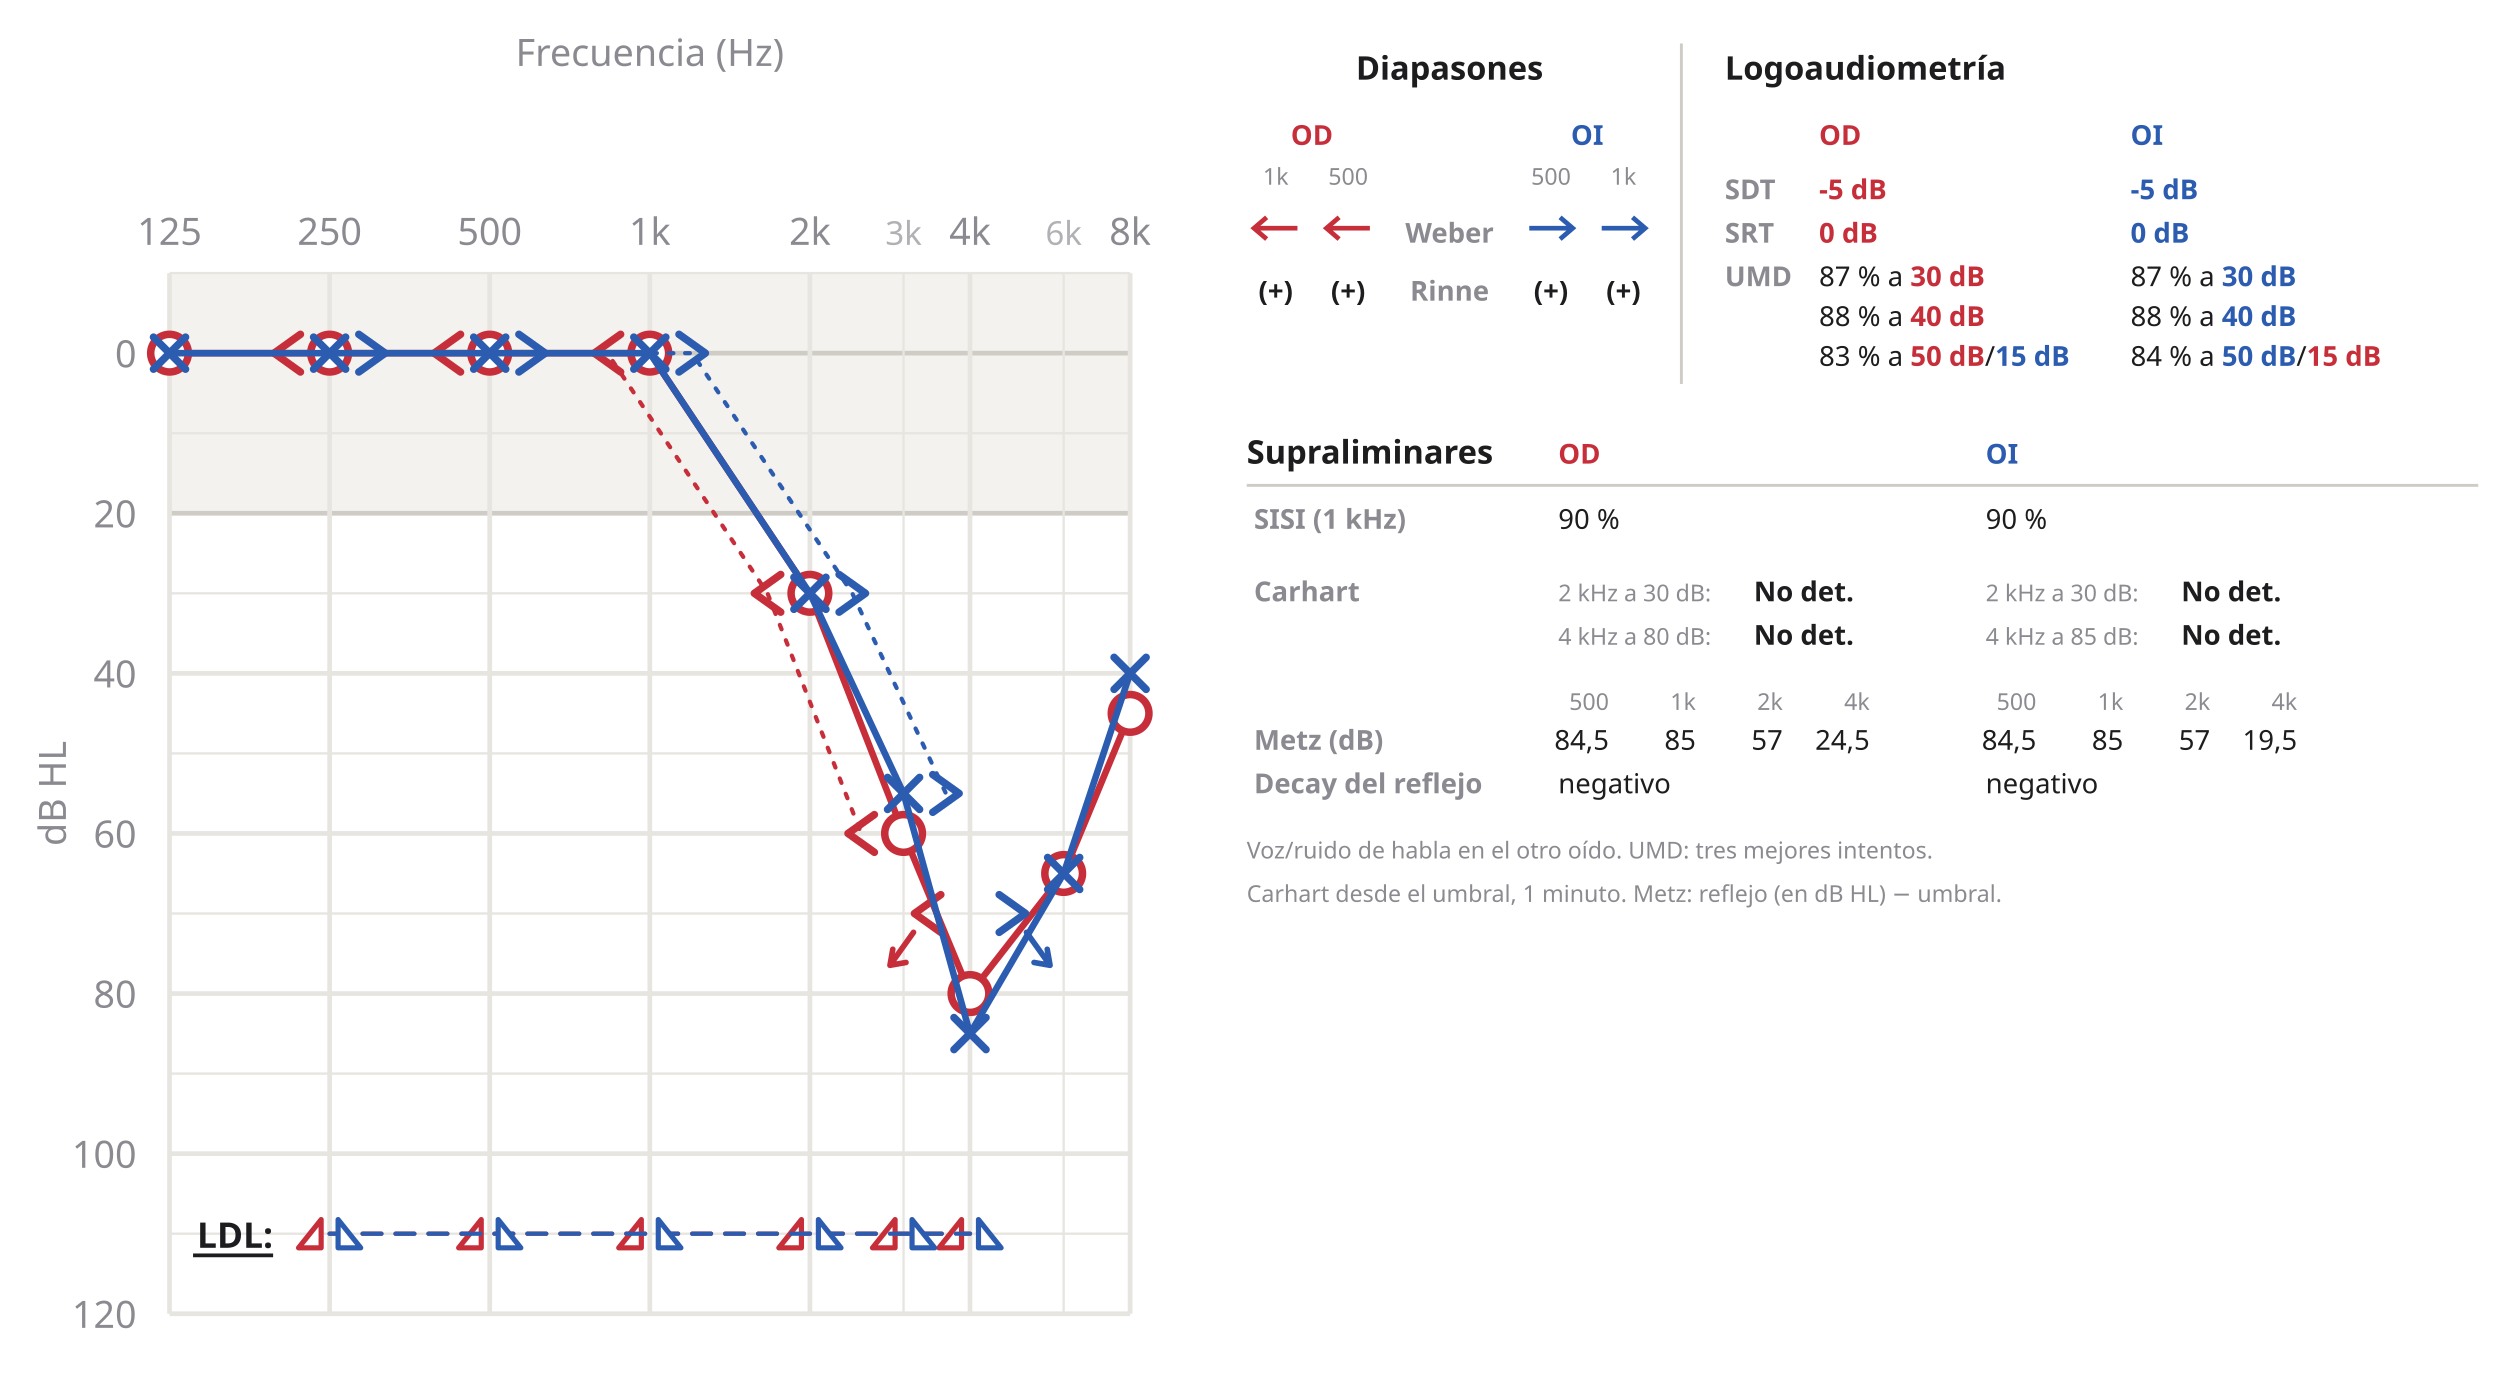
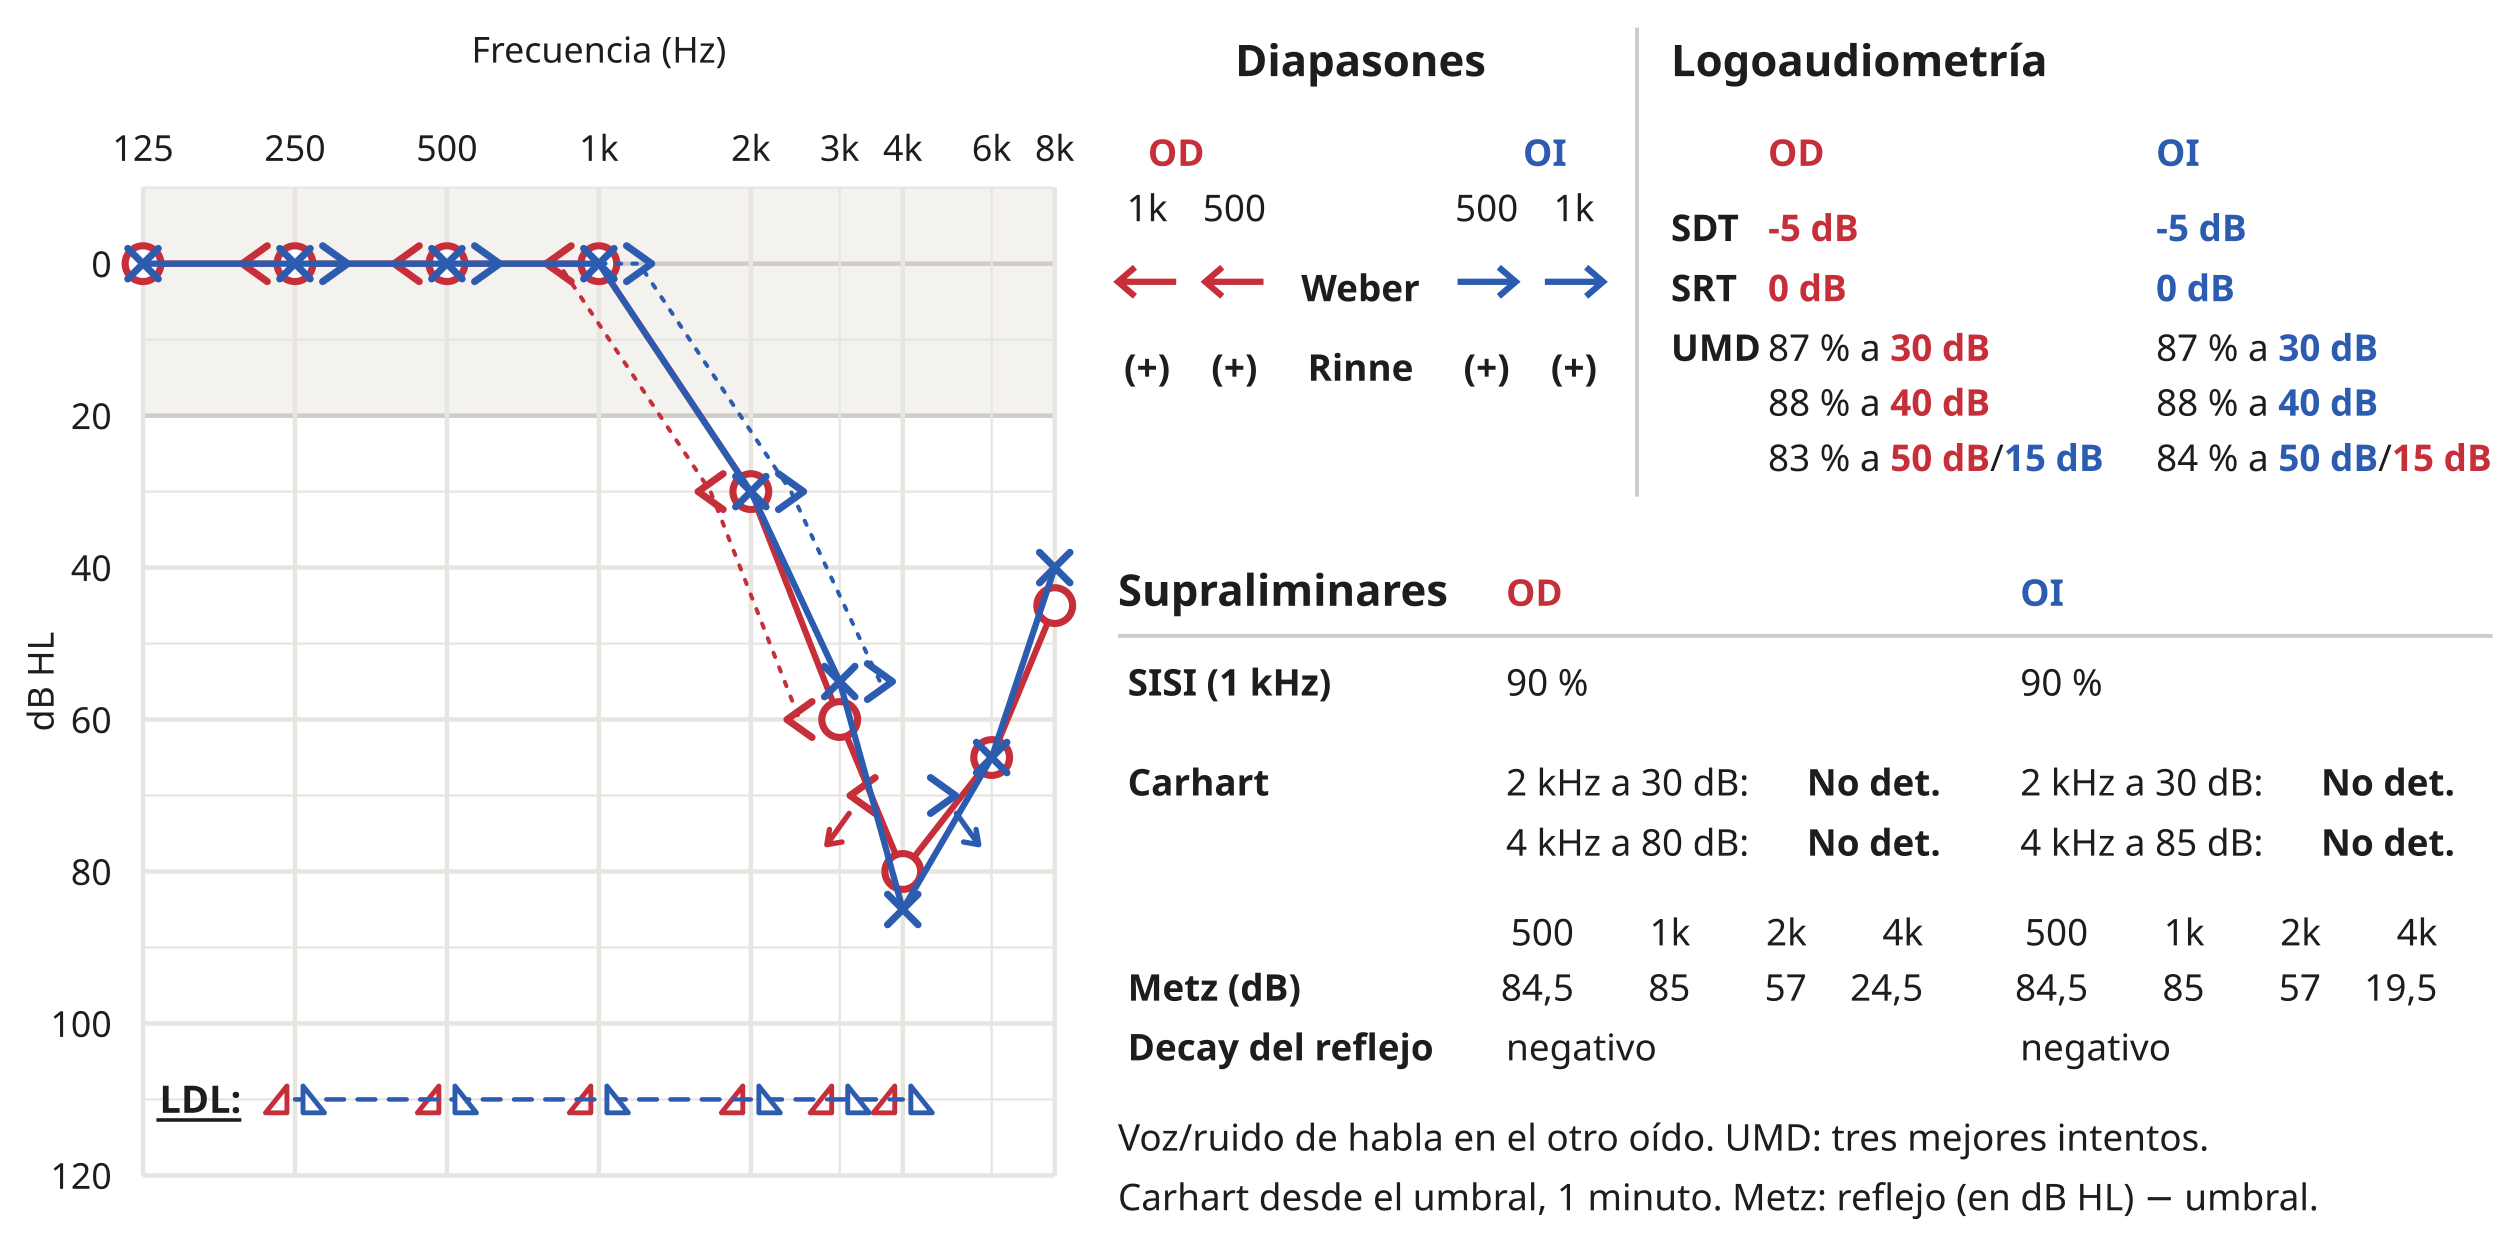
- <svg xmlns="http://www.w3.org/2000/svg" width="690.2" height="380.9" viewBox="0 0 690.2 380.9" font-family="'Plus Jakarta Sans', sans-serif">
+ <svg xmlns="http://www.w3.org/2000/svg" width="727.2" height="360.1" viewBox="0 0 727.2 360.1" font-family="'Plus Jakarta Sans', sans-serif">
  <g transform="scale(1.3)">
    <rect width="100%" height="100%" fill="#ffffff" />
-     <rect x="36" y="58" width="204" height="51" fill="#f4f2ee" stroke="none" stroke-width="0" />
-     <line x1="36" y1="58" x2="240" y2="58" stroke="#e7e5e0" stroke-width="0.5" />
-     <line x1="36" y1="75" x2="240" y2="75" stroke="#cfccc5" stroke-width="1" />
-     <text x="29" y="78" font-size="8" fill="#8a8a90" text-anchor="end" font-weight="400">0</text>
-     <line x1="36" y1="92" x2="240" y2="92" stroke="#e7e5e0" stroke-width="0.5" />
-     <line x1="36" y1="109" x2="240" y2="109" stroke="#cfccc5" stroke-width="1" />
-     <text x="29" y="112" font-size="8" fill="#8a8a90" text-anchor="end" font-weight="400">20</text>
-     <line x1="36" y1="126" x2="240" y2="126" stroke="#e7e5e0" stroke-width="0.5" />
-     <line x1="36" y1="143" x2="240" y2="143" stroke="#e7e5e0" stroke-width="1" />
-     <text x="29" y="146" font-size="8" fill="#8a8a90" text-anchor="end" font-weight="400">40</text>
-     <line x1="36" y1="160" x2="240" y2="160" stroke="#e7e5e0" stroke-width="0.5" />
-     <line x1="36" y1="177" x2="240" y2="177" stroke="#e7e5e0" stroke-width="1" />
-     <text x="29" y="180" font-size="8" fill="#8a8a90" text-anchor="end" font-weight="400">60</text>
-     <line x1="36" y1="194" x2="240" y2="194" stroke="#e7e5e0" stroke-width="0.5" />
-     <line x1="36" y1="211" x2="240" y2="211" stroke="#e7e5e0" stroke-width="1" />
-     <text x="29" y="214" font-size="8" fill="#8a8a90" text-anchor="end" font-weight="400">80</text>
-     <line x1="36" y1="228" x2="240" y2="228" stroke="#e7e5e0" stroke-width="0.5" />
-     <line x1="36" y1="245" x2="240" y2="245" stroke="#e7e5e0" stroke-width="1" />
-     <text x="29" y="248" font-size="8" fill="#8a8a90" text-anchor="end" font-weight="400">100</text>
-     <line x1="36" y1="262" x2="240" y2="262" stroke="#e7e5e0" stroke-width="0.5" />
-     <line x1="36" y1="279" x2="240" y2="279" stroke="#e7e5e0" stroke-width="1" />
-     <text x="29" y="282" font-size="8" fill="#8a8a90" text-anchor="end" font-weight="400">120</text>
-     <line x1="36" y1="58" x2="36" y2="279" stroke="#e7e5e0" stroke-width="1" />
-     <text x="36" y="52" font-size="8" fill="#8a8a90" text-anchor="middle" font-weight="400">125</text>
-     <line x1="70" y1="58" x2="70" y2="279" stroke="#e7e5e0" stroke-width="1" />
-     <text x="70" y="52" font-size="8" fill="#8a8a90" text-anchor="middle" font-weight="400">250</text>
-     <line x1="104" y1="58" x2="104" y2="279" stroke="#e7e5e0" stroke-width="1" />
-     <text x="104" y="52" font-size="8" fill="#8a8a90" text-anchor="middle" font-weight="400">500</text>
-     <line x1="138" y1="58" x2="138" y2="279" stroke="#e7e5e0" stroke-width="1" />
-     <text x="138" y="52" font-size="8" fill="#8a8a90" text-anchor="middle" font-weight="400">1k</text>
-     <line x1="172" y1="58" x2="172" y2="279" stroke="#e7e5e0" stroke-width="1" />
-     <text x="172" y="52" font-size="8" fill="#8a8a90" text-anchor="middle" font-weight="400">2k</text>
-     <line x1="191.89" y1="58" x2="191.89" y2="279" stroke="#e7e5e0" stroke-width="0.5" />
-     <text x="191.89" y="52" font-size="7" fill="#b0b0b5" text-anchor="middle" font-weight="400">3k</text>
-     <line x1="206" y1="58" x2="206" y2="279" stroke="#e7e5e0" stroke-width="1" />
-     <text x="206" y="52" font-size="8" fill="#8a8a90" text-anchor="middle" font-weight="400">4k</text>
-     <line x1="225.89" y1="58" x2="225.89" y2="279" stroke="#e7e5e0" stroke-width="0.5" />
-     <text x="225.89" y="52" font-size="7" fill="#b0b0b5" text-anchor="middle" font-weight="400">6k</text>
-     <line x1="240" y1="58" x2="240" y2="279" stroke="#e7e5e0" stroke-width="1" />
-     <text x="240" y="52" font-size="8" fill="#8a8a90" text-anchor="middle" font-weight="400">8k</text>
-     <path d="M36,75 L70,75 L104,75 L138,75 L172,126 L191.89,177 L206,211 L225.89,185.5 L240,151.5" fill="none" stroke="#c62f3a" stroke-width="1.4" stroke-opacity="1.0" stroke-linejoin="round" stroke-linecap="round" />
-     <path d="M61,75 L95,75 L129,75 L163,126 L182.89,177" fill="none" stroke="#c62f3a" stroke-width="0.9" stroke-opacity="1.0" stroke-linejoin="round" stroke-linecap="round" stroke-dasharray="1 2.5" />
-     <path d="M70,262 L104,262 L138,262 L172,262 L191.89,262 L206,262" fill="none" stroke="#c62f3a" stroke-width="0.9" stroke-opacity="1.0" stroke-linejoin="round" stroke-linecap="round" stroke-dasharray="4 3" />
-     <text x="58" y="265" font-size="7.5" fill="#1d1d1f" text-anchor="end" font-weight="700">LDL:</text>
-     <line x1="41" y1="266.6" x2="58" y2="266.6" stroke="#1d1d1f" stroke-width="0.8" />
-     <path d="M68.20,259.00 L68.20,265.00 L63.40,265.00 Z" fill="#ffffff" stroke="#c62f3a" stroke-width="1.1" stroke-linejoin="round" stroke-linecap="round" />
-     <path d="M102.20,259.00 L102.20,265.00 L97.40,265.00 Z" fill="#ffffff" stroke="#c62f3a" stroke-width="1.1" stroke-linejoin="round" stroke-linecap="round" />
-     <path d="M136.20,259.00 L136.20,265.00 L131.40,265.00 Z" fill="#ffffff" stroke="#c62f3a" stroke-width="1.1" stroke-linejoin="round" stroke-linecap="round" />
-     <path d="M170.20,259.00 L170.20,265.00 L165.40,265.00 Z" fill="#ffffff" stroke="#c62f3a" stroke-width="1.1" stroke-linejoin="round" stroke-linecap="round" />
-     <path d="M190.09,259.00 L190.09,265.00 L185.29,265.00 Z" fill="#ffffff" stroke="#c62f3a" stroke-width="1.1" stroke-linejoin="round" stroke-linecap="round" />
-     <path d="M204.20,259.00 L204.20,265.00 L199.40,265.00 Z" fill="#ffffff" stroke="#c62f3a" stroke-width="1.1" stroke-linejoin="round" stroke-linecap="round" />
-     <circle cx="36" cy="75" r="4" fill="#ffffff" stroke="#c62f3a" stroke-width="1.6" />
-     <circle cx="70" cy="75" r="4" fill="#ffffff" stroke="#c62f3a" stroke-width="1.6" />
-     <circle cx="104" cy="75" r="4" fill="#ffffff" stroke="#c62f3a" stroke-width="1.6" />
-     <circle cx="138" cy="75" r="4" fill="#ffffff" stroke="#c62f3a" stroke-width="1.6" />
-     <circle cx="172" cy="126" r="4" fill="#ffffff" stroke="#c62f3a" stroke-width="1.6" />
-     <circle cx="191.89" cy="177" r="4" fill="#ffffff" stroke="#c62f3a" stroke-width="1.6" />
-     <circle cx="206" cy="211" r="4" fill="#ffffff" stroke="#c62f3a" stroke-width="1.6" />
-     <circle cx="225.89" cy="185.5" r="4" fill="#ffffff" stroke="#c62f3a" stroke-width="1.6" />
-     <circle cx="240" cy="151.5" r="4" fill="#ffffff" stroke="#c62f3a" stroke-width="1.6" />
-     <path d="M63.80,71.00 L58.20,75.00 L63.80,79.00" fill="none" stroke="#c62f3a" stroke-width="1.6" stroke-linejoin="round" stroke-linecap="round" />
-     <path d="M97.80,71.00 L92.20,75.00 L97.80,79.00" fill="none" stroke="#c62f3a" stroke-width="1.6" stroke-linejoin="round" stroke-linecap="round" />
-     <path d="M131.80,71.00 L126.20,75.00 L131.80,79.00" fill="none" stroke="#c62f3a" stroke-width="1.6" stroke-linejoin="round" stroke-linecap="round" />
-     <path d="M165.80,122.00 L160.20,126.00 L165.80,130.00" fill="none" stroke="#c62f3a" stroke-width="1.6" stroke-linejoin="round" stroke-linecap="round" />
-     <path d="M185.69,173.00 L180.09,177.00 L185.69,181.00" fill="none" stroke="#c62f3a" stroke-width="1.6" stroke-linejoin="round" stroke-linecap="round" />
-     <path d="M199.80,190.00 L194.20,194.00 L199.80,198.00" fill="none" stroke="#c62f3a" stroke-width="1.6" stroke-linejoin="round" stroke-linecap="round" />
-     <path d="M194.00,198.00 L189.00,205.00 M189.00,205.00 L192.40,204.40 M189.00,205.00 L189.60,201.60" fill="none" stroke="#c62f3a" stroke-width="1.2" stroke-linejoin="round" stroke-linecap="round" />
-     <path d="M36,75 L70,75 L104,75 L138,75 L172,126 L191.89,168.5 L206,219.5 L225.89,185.5 L240,143" fill="none" stroke="#2c5cb0" stroke-width="1.4" stroke-opacity="1.0" stroke-linejoin="round" stroke-linecap="round" />
-     <path d="M79,75 L113,75 L147,75 L181,126 L200.89,168.5" fill="none" stroke="#2c5cb0" stroke-width="0.9" stroke-opacity="1.0" stroke-linejoin="round" stroke-linecap="round" stroke-dasharray="1 2.5" />
-     <path d="M70,262 L104,262 L138,262 L172,262 L191.89,262 L206,262" fill="none" stroke="#2c5cb0" stroke-width="0.9" stroke-opacity="1.0" stroke-linejoin="round" stroke-linecap="round" stroke-dasharray="4 3" />
-     <path d="M71.80,259.00 L71.80,265.00 L76.60,265.00 Z" fill="#ffffff" stroke="#2c5cb0" stroke-width="1.1" stroke-linejoin="round" stroke-linecap="round" />
-     <path d="M105.80,259.00 L105.80,265.00 L110.60,265.00 Z" fill="#ffffff" stroke="#2c5cb0" stroke-width="1.1" stroke-linejoin="round" stroke-linecap="round" />
-     <path d="M139.80,259.00 L139.80,265.00 L144.60,265.00 Z" fill="#ffffff" stroke="#2c5cb0" stroke-width="1.1" stroke-linejoin="round" stroke-linecap="round" />
-     <path d="M173.80,259.00 L173.80,265.00 L178.60,265.00 Z" fill="#ffffff" stroke="#2c5cb0" stroke-width="1.1" stroke-linejoin="round" stroke-linecap="round" />
-     <path d="M193.69,259.00 L193.69,265.00 L198.49,265.00 Z" fill="#ffffff" stroke="#2c5cb0" stroke-width="1.1" stroke-linejoin="round" stroke-linecap="round" />
-     <path d="M207.80,259.00 L207.80,265.00 L212.60,265.00 Z" fill="#ffffff" stroke="#2c5cb0" stroke-width="1.1" stroke-linejoin="round" stroke-linecap="round" />
-     <path d="M32.60,71.60 L39.40,78.40 M32.60,78.40 L39.40,71.60" fill="none" stroke="#2c5cb0" stroke-width="1.6" stroke-linejoin="round" stroke-linecap="round" />
-     <path d="M66.60,71.60 L73.40,78.40 M66.60,78.40 L73.40,71.60" fill="none" stroke="#2c5cb0" stroke-width="1.6" stroke-linejoin="round" stroke-linecap="round" />
-     <path d="M100.60,71.60 L107.40,78.40 M100.60,78.40 L107.40,71.60" fill="none" stroke="#2c5cb0" stroke-width="1.6" stroke-linejoin="round" stroke-linecap="round" />
-     <path d="M134.60,71.60 L141.40,78.40 M134.60,78.40 L141.40,71.60" fill="none" stroke="#2c5cb0" stroke-width="1.6" stroke-linejoin="round" stroke-linecap="round" />
-     <path d="M168.60,122.60 L175.40,129.40 M168.60,129.40 L175.40,122.60" fill="none" stroke="#2c5cb0" stroke-width="1.6" stroke-linejoin="round" stroke-linecap="round" />
-     <path d="M188.49,165.10 L195.29,171.90 M188.49,171.90 L195.29,165.10" fill="none" stroke="#2c5cb0" stroke-width="1.6" stroke-linejoin="round" stroke-linecap="round" />
-     <path d="M202.60,216.10 L209.40,222.90 M202.60,222.90 L209.40,216.10" fill="none" stroke="#2c5cb0" stroke-width="1.6" stroke-linejoin="round" stroke-linecap="round" />
-     <path d="M222.49,182.10 L229.29,188.90 M222.49,188.90 L229.29,182.10" fill="none" stroke="#2c5cb0" stroke-width="1.6" stroke-linejoin="round" stroke-linecap="round" />
-     <path d="M236.60,139.60 L243.40,146.40 M236.60,146.40 L243.40,139.60" fill="none" stroke="#2c5cb0" stroke-width="1.6" stroke-linejoin="round" stroke-linecap="round" />
-     <path d="M76.20,71.00 L81.80,75.00 L76.20,79.00" fill="none" stroke="#2c5cb0" stroke-width="1.6" stroke-linejoin="round" stroke-linecap="round" />
-     <path d="M110.20,71.00 L115.80,75.00 L110.20,79.00" fill="none" stroke="#2c5cb0" stroke-width="1.6" stroke-linejoin="round" stroke-linecap="round" />
-     <path d="M144.20,71.00 L149.80,75.00 L144.20,79.00" fill="none" stroke="#2c5cb0" stroke-width="1.6" stroke-linejoin="round" stroke-linecap="round" />
-     <path d="M178.20,122.00 L183.80,126.00 L178.20,130.00" fill="none" stroke="#2c5cb0" stroke-width="1.6" stroke-linejoin="round" stroke-linecap="round" />
-     <path d="M198.09,164.50 L203.69,168.50 L198.09,172.50" fill="none" stroke="#2c5cb0" stroke-width="1.6" stroke-linejoin="round" stroke-linecap="round" />
-     <path d="M212.20,190.00 L217.80,194.00 L212.20,198.00" fill="none" stroke="#2c5cb0" stroke-width="1.6" stroke-linejoin="round" stroke-linecap="round" />
-     <path d="M218.00,198.00 L223.00,205.00 M223.00,205.00 L219.60,204.40 M223.00,205.00 L222.40,201.60" fill="none" stroke="#2c5cb0" stroke-width="1.2" stroke-linejoin="round" stroke-linecap="round" />
-     <text x="14" y="168.5" font-size="8" fill="#8a8a90" text-anchor="middle" font-weight="400" transform="rotate(-90 14 168.5)">dB HL</text>
-     <text x="138" y="14" font-size="8" fill="#8a8a90" text-anchor="middle" font-weight="400">Frecuencia (Hz)</text>
+     <rect x="32" y="42" width="204" height="51" fill="#f4f2ee" stroke="none" stroke-width="0" />
+     <line x1="32" y1="42" x2="236" y2="42" stroke="#e7e5e0" stroke-width="0.5" />
+     <line x1="32" y1="59" x2="236" y2="59" stroke="#cfccc5" stroke-width="1" />
+     <text x="25" y="62" font-size="8" fill="#1d1d1f" text-anchor="end" font-weight="400">0</text>
+     <line x1="32" y1="76" x2="236" y2="76" stroke="#e7e5e0" stroke-width="0.5" />
+     <line x1="32" y1="93" x2="236" y2="93" stroke="#cfccc5" stroke-width="1" />
+     <text x="25" y="96" font-size="8" fill="#1d1d1f" text-anchor="end" font-weight="400">20</text>
+     <line x1="32" y1="110" x2="236" y2="110" stroke="#e7e5e0" stroke-width="0.5" />
+     <line x1="32" y1="127" x2="236" y2="127" stroke="#e7e5e0" stroke-width="1" />
+     <text x="25" y="130" font-size="8" fill="#1d1d1f" text-anchor="end" font-weight="400">40</text>
+     <line x1="32" y1="144" x2="236" y2="144" stroke="#e7e5e0" stroke-width="0.5" />
+     <line x1="32" y1="161" x2="236" y2="161" stroke="#e7e5e0" stroke-width="1" />
+     <text x="25" y="164" font-size="8" fill="#1d1d1f" text-anchor="end" font-weight="400">60</text>
+     <line x1="32" y1="178" x2="236" y2="178" stroke="#e7e5e0" stroke-width="0.5" />
+     <line x1="32" y1="195" x2="236" y2="195" stroke="#e7e5e0" stroke-width="1" />
+     <text x="25" y="198" font-size="8" fill="#1d1d1f" text-anchor="end" font-weight="400">80</text>
+     <line x1="32" y1="212" x2="236" y2="212" stroke="#e7e5e0" stroke-width="0.5" />
+     <line x1="32" y1="229" x2="236" y2="229" stroke="#e7e5e0" stroke-width="1" />
+     <text x="25" y="232" font-size="8" fill="#1d1d1f" text-anchor="end" font-weight="400">100</text>
+     <line x1="32" y1="246" x2="236" y2="246" stroke="#e7e5e0" stroke-width="0.5" />
+     <line x1="32" y1="263" x2="236" y2="263" stroke="#e7e5e0" stroke-width="1" />
+     <text x="25" y="266" font-size="8" fill="#1d1d1f" text-anchor="end" font-weight="400">120</text>
+     <line x1="32" y1="42" x2="32" y2="263" stroke="#e7e5e0" stroke-width="1" />
+     <text x="32" y="36" font-size="8" fill="#1d1d1f" text-anchor="middle" font-weight="400">125</text>
+     <line x1="66" y1="42" x2="66" y2="263" stroke="#e7e5e0" stroke-width="1" />
+     <text x="66" y="36" font-size="8" fill="#1d1d1f" text-anchor="middle" font-weight="400">250</text>
+     <line x1="100" y1="42" x2="100" y2="263" stroke="#e7e5e0" stroke-width="1" />
+     <text x="100" y="36" font-size="8" fill="#1d1d1f" text-anchor="middle" font-weight="400">500</text>
+     <line x1="134" y1="42" x2="134" y2="263" stroke="#e7e5e0" stroke-width="1" />
+     <text x="134" y="36" font-size="8" fill="#1d1d1f" text-anchor="middle" font-weight="400">1k</text>
+     <line x1="168" y1="42" x2="168" y2="263" stroke="#e7e5e0" stroke-width="1" />
+     <text x="168" y="36" font-size="8" fill="#1d1d1f" text-anchor="middle" font-weight="400">2k</text>
+     <line x1="187.89" y1="42" x2="187.89" y2="263" stroke="#e7e5e0" stroke-width="0.5" />
+     <text x="187.89" y="36" font-size="8" fill="#1d1d1f" text-anchor="middle" font-weight="400">3k</text>
+     <line x1="202" y1="42" x2="202" y2="263" stroke="#e7e5e0" stroke-width="1" />
+     <text x="202" y="36" font-size="8" fill="#1d1d1f" text-anchor="middle" font-weight="400">4k</text>
+     <line x1="221.89" y1="42" x2="221.89" y2="263" stroke="#e7e5e0" stroke-width="0.5" />
+     <text x="221.89" y="36" font-size="8" fill="#1d1d1f" text-anchor="middle" font-weight="400">6k</text>
+     <line x1="236" y1="42" x2="236" y2="263" stroke="#e7e5e0" stroke-width="1" />
+     <text x="236" y="36" font-size="8" fill="#1d1d1f" text-anchor="middle" font-weight="400">8k</text>
+     <path d="M32,59 L66,59 L100,59 L134,59 L168,110 L187.89,161 L202,195 L221.89,169.5 L236,135.5" fill="none" stroke="#c62f3a" stroke-width="1.4" stroke-opacity="1.0" stroke-linejoin="round" stroke-linecap="round" />
+     <path d="M57,59 L91,59 L125,59 L159,110 L178.89,161" fill="none" stroke="#c62f3a" stroke-width="0.9" stroke-opacity="1.0" stroke-linejoin="round" stroke-linecap="round" stroke-dasharray="1 2.5" />
+     <path d="M66,246 L100,246 L134,246 L168,246 L187.89,246 L202,246" fill="none" stroke="#c62f3a" stroke-width="0.9" stroke-opacity="1.0" stroke-linejoin="round" stroke-linecap="round" stroke-dasharray="4 3" />
+     <text x="54" y="249" font-size="8.5" fill="#1d1d1f" text-anchor="end" font-weight="700">LDL:</text>
+     <line x1="35" y1="250.6" x2="54" y2="250.6" stroke="#1d1d1f" stroke-width="0.8" />
+     <path d="M64.20,243.00 L64.20,249.00 L59.40,249.00 Z" fill="#ffffff" stroke="#c62f3a" stroke-width="1.1" stroke-linejoin="round" stroke-linecap="round" />
+     <path d="M98.20,243.00 L98.20,249.00 L93.40,249.00 Z" fill="#ffffff" stroke="#c62f3a" stroke-width="1.1" stroke-linejoin="round" stroke-linecap="round" />
+     <path d="M132.20,243.00 L132.20,249.00 L127.40,249.00 Z" fill="#ffffff" stroke="#c62f3a" stroke-width="1.1" stroke-linejoin="round" stroke-linecap="round" />
+     <path d="M166.20,243.00 L166.20,249.00 L161.40,249.00 Z" fill="#ffffff" stroke="#c62f3a" stroke-width="1.1" stroke-linejoin="round" stroke-linecap="round" />
+     <path d="M186.09,243.00 L186.09,249.00 L181.29,249.00 Z" fill="#ffffff" stroke="#c62f3a" stroke-width="1.1" stroke-linejoin="round" stroke-linecap="round" />
+     <path d="M200.20,243.00 L200.20,249.00 L195.40,249.00 Z" fill="#ffffff" stroke="#c62f3a" stroke-width="1.1" stroke-linejoin="round" stroke-linecap="round" />
+     <circle cx="32" cy="59" r="4" fill="#ffffff" stroke="#c62f3a" stroke-width="1.6" />
+     <circle cx="66" cy="59" r="4" fill="#ffffff" stroke="#c62f3a" stroke-width="1.6" />
+     <circle cx="100" cy="59" r="4" fill="#ffffff" stroke="#c62f3a" stroke-width="1.6" />
+     <circle cx="134" cy="59" r="4" fill="#ffffff" stroke="#c62f3a" stroke-width="1.6" />
+     <circle cx="168" cy="110" r="4" fill="#ffffff" stroke="#c62f3a" stroke-width="1.6" />
+     <circle cx="187.89" cy="161" r="4" fill="#ffffff" stroke="#c62f3a" stroke-width="1.6" />
+     <circle cx="202" cy="195" r="4" fill="#ffffff" stroke="#c62f3a" stroke-width="1.6" />
+     <circle cx="221.89" cy="169.5" r="4" fill="#ffffff" stroke="#c62f3a" stroke-width="1.6" />
+     <circle cx="236" cy="135.5" r="4" fill="#ffffff" stroke="#c62f3a" stroke-width="1.6" />
+     <path d="M59.80,55.00 L54.20,59.00 L59.80,63.00" fill="none" stroke="#c62f3a" stroke-width="1.6" stroke-linejoin="round" stroke-linecap="round" />
+     <path d="M93.80,55.00 L88.20,59.00 L93.80,63.00" fill="none" stroke="#c62f3a" stroke-width="1.6" stroke-linejoin="round" stroke-linecap="round" />
+     <path d="M127.80,55.00 L122.20,59.00 L127.80,63.00" fill="none" stroke="#c62f3a" stroke-width="1.6" stroke-linejoin="round" stroke-linecap="round" />
+     <path d="M161.80,106.00 L156.20,110.00 L161.80,114.00" fill="none" stroke="#c62f3a" stroke-width="1.6" stroke-linejoin="round" stroke-linecap="round" />
+     <path d="M181.69,157.00 L176.09,161.00 L181.69,165.00" fill="none" stroke="#c62f3a" stroke-width="1.6" stroke-linejoin="round" stroke-linecap="round" />
+     <path d="M195.80,174.00 L190.20,178.00 L195.80,182.00" fill="none" stroke="#c62f3a" stroke-width="1.6" stroke-linejoin="round" stroke-linecap="round" />
+     <path d="M190.00,182.00 L185.00,189.00 M185.00,189.00 L188.40,188.40 M185.00,189.00 L185.60,185.60" fill="none" stroke="#c62f3a" stroke-width="1.2" stroke-linejoin="round" stroke-linecap="round" />
+     <path d="M32,59 L66,59 L100,59 L134,59 L168,110 L187.89,152.5 L202,203.5 L221.89,169.5 L236,127" fill="none" stroke="#2c5cb0" stroke-width="1.4" stroke-opacity="1.0" stroke-linejoin="round" stroke-linecap="round" />
+     <path d="M75,59 L109,59 L143,59 L177,110 L196.89,152.5" fill="none" stroke="#2c5cb0" stroke-width="0.9" stroke-opacity="1.0" stroke-linejoin="round" stroke-linecap="round" stroke-dasharray="1 2.5" />
+     <path d="M66,246 L100,246 L134,246 L168,246 L187.89,246 L202,246" fill="none" stroke="#2c5cb0" stroke-width="0.9" stroke-opacity="1.0" stroke-linejoin="round" stroke-linecap="round" stroke-dasharray="4 3" />
+     <path d="M67.80,243.00 L67.80,249.00 L72.60,249.00 Z" fill="#ffffff" stroke="#2c5cb0" stroke-width="1.1" stroke-linejoin="round" stroke-linecap="round" />
+     <path d="M101.80,243.00 L101.80,249.00 L106.60,249.00 Z" fill="#ffffff" stroke="#2c5cb0" stroke-width="1.1" stroke-linejoin="round" stroke-linecap="round" />
+     <path d="M135.80,243.00 L135.80,249.00 L140.60,249.00 Z" fill="#ffffff" stroke="#2c5cb0" stroke-width="1.1" stroke-linejoin="round" stroke-linecap="round" />
+     <path d="M169.80,243.00 L169.80,249.00 L174.60,249.00 Z" fill="#ffffff" stroke="#2c5cb0" stroke-width="1.1" stroke-linejoin="round" stroke-linecap="round" />
+     <path d="M189.69,243.00 L189.69,249.00 L194.49,249.00 Z" fill="#ffffff" stroke="#2c5cb0" stroke-width="1.1" stroke-linejoin="round" stroke-linecap="round" />
+     <path d="M203.80,243.00 L203.80,249.00 L208.60,249.00 Z" fill="#ffffff" stroke="#2c5cb0" stroke-width="1.1" stroke-linejoin="round" stroke-linecap="round" />
+     <path d="M28.60,55.60 L35.40,62.40 M28.60,62.40 L35.40,55.60" fill="none" stroke="#2c5cb0" stroke-width="1.6" stroke-linejoin="round" stroke-linecap="round" />
+     <path d="M62.60,55.60 L69.40,62.40 M62.60,62.40 L69.40,55.60" fill="none" stroke="#2c5cb0" stroke-width="1.6" stroke-linejoin="round" stroke-linecap="round" />
+     <path d="M96.60,55.60 L103.40,62.40 M96.60,62.40 L103.40,55.60" fill="none" stroke="#2c5cb0" stroke-width="1.6" stroke-linejoin="round" stroke-linecap="round" />
+     <path d="M130.60,55.60 L137.40,62.40 M130.60,62.40 L137.40,55.60" fill="none" stroke="#2c5cb0" stroke-width="1.6" stroke-linejoin="round" stroke-linecap="round" />
+     <path d="M164.60,106.60 L171.40,113.40 M164.60,113.40 L171.40,106.60" fill="none" stroke="#2c5cb0" stroke-width="1.6" stroke-linejoin="round" stroke-linecap="round" />
+     <path d="M184.49,149.10 L191.29,155.90 M184.49,155.90 L191.29,149.10" fill="none" stroke="#2c5cb0" stroke-width="1.6" stroke-linejoin="round" stroke-linecap="round" />
+     <path d="M198.60,200.10 L205.40,206.90 M198.60,206.90 L205.40,200.10" fill="none" stroke="#2c5cb0" stroke-width="1.6" stroke-linejoin="round" stroke-linecap="round" />
+     <path d="M218.49,166.10 L225.29,172.90 M218.49,172.90 L225.29,166.10" fill="none" stroke="#2c5cb0" stroke-width="1.6" stroke-linejoin="round" stroke-linecap="round" />
+     <path d="M232.60,123.60 L239.40,130.40 M232.60,130.40 L239.40,123.60" fill="none" stroke="#2c5cb0" stroke-width="1.6" stroke-linejoin="round" stroke-linecap="round" />
+     <path d="M72.20,55.00 L77.80,59.00 L72.20,63.00" fill="none" stroke="#2c5cb0" stroke-width="1.6" stroke-linejoin="round" stroke-linecap="round" />
+     <path d="M106.20,55.00 L111.80,59.00 L106.20,63.00" fill="none" stroke="#2c5cb0" stroke-width="1.6" stroke-linejoin="round" stroke-linecap="round" />
+     <path d="M140.20,55.00 L145.80,59.00 L140.20,63.00" fill="none" stroke="#2c5cb0" stroke-width="1.6" stroke-linejoin="round" stroke-linecap="round" />
+     <path d="M174.20,106.00 L179.80,110.00 L174.20,114.00" fill="none" stroke="#2c5cb0" stroke-width="1.6" stroke-linejoin="round" stroke-linecap="round" />
+     <path d="M194.09,148.50 L199.69,152.50 L194.09,156.50" fill="none" stroke="#2c5cb0" stroke-width="1.6" stroke-linejoin="round" stroke-linecap="round" />
+     <path d="M208.20,174.00 L213.80,178.00 L208.20,182.00" fill="none" stroke="#2c5cb0" stroke-width="1.6" stroke-linejoin="round" stroke-linecap="round" />
+     <path d="M214.00,182.00 L219.00,189.00 M219.00,189.00 L215.60,188.40 M219.00,189.00 L218.40,185.60" fill="none" stroke="#2c5cb0" stroke-width="1.2" stroke-linejoin="round" stroke-linecap="round" />
+     <text x="12" y="152.5" font-size="8" fill="#1d1d1f" text-anchor="middle" font-weight="400" transform="rotate(-90 12 152.5)">dB HL</text>
+     <text x="134" y="14" font-size="8" fill="#1d1d1f" text-anchor="middle" font-weight="400">Frecuencia (Hz)</text>
  </g>
-   <text x="400.2" y="22.0" font-size="9" fill="#1d1d1f" font-weight="700" text-anchor="middle">Diapasones</text>
-   <text x="362.2" y="40.0" font-size="7.6" fill="#c62f3a" font-weight="700" text-anchor="middle">OD</text>
-   <text x="438.2" y="40.0" font-size="7.6" fill="#2c5cb0" font-weight="700" text-anchor="middle">OI</text>
-   <text x="352.2" y="51.0" font-size="6.4" fill="#8a8a90" font-weight="400" text-anchor="middle">1k</text>
-   <text x="372.2" y="51.0" font-size="6.4" fill="#8a8a90" font-weight="400" text-anchor="middle">500</text>
-   <text x="428.2" y="51.0" font-size="6.4" fill="#8a8a90" font-weight="400" text-anchor="middle">500</text>
-   <text x="448.2" y="51.0" font-size="6.4" fill="#8a8a90" font-weight="400" text-anchor="middle">1k</text>
-   <text x="400.2" y="67.0" font-size="7.6" fill="#8a8a90" font-weight="600" text-anchor="middle">Weber</text>
-   <path d="M358.2,63.0 L346.2,63.0 M349.7,60.0 L346.2,63.0 L349.7,66.0" fill="none" stroke="#c62f3a" stroke-width="1.3" />
-   <path d="M378.2,63.0 L366.2,63.0 M369.7,60.0 L366.2,63.0 L369.7,66.0" fill="none" stroke="#c62f3a" stroke-width="1.3" />
-   <path d="M422.2,63.0 L434.2,63.0 M430.7,60.0 L434.2,63.0 L430.7,66.0" fill="none" stroke="#2c5cb0" stroke-width="1.3" />
-   <path d="M442.2,63.0 L454.2,63.0 M450.7,60.0 L454.2,63.0 L450.7,66.0" fill="none" stroke="#2c5cb0" stroke-width="1.3" />
-   <text x="400.2" y="83.0" font-size="7.6" fill="#8a8a90" font-weight="600" text-anchor="middle">Rinne</text>
-   <text x="352.2" y="83.0" font-size="7.6" fill="#1d1d1f" font-weight="600" text-anchor="middle">(+)</text>
-   <text x="372.2" y="83.0" font-size="7.6" fill="#1d1d1f" font-weight="600" text-anchor="middle">(+)</text>
-   <text x="428.2" y="83.0" font-size="7.6" fill="#1d1d1f" font-weight="600" text-anchor="middle">(+)</text>
-   <text x="448.2" y="83.0" font-size="7.6" fill="#1d1d1f" font-weight="600" text-anchor="middle">(+)</text>
-   <text x="476.2" y="22.0" font-size="9" fill="#1d1d1f" font-weight="700" text-anchor="start">Logoaudiometría</text>
-   <text x="502.2" y="40.0" font-size="7.6" fill="#c62f3a" font-weight="700" text-anchor="start">OD</text>
-   <text x="588.2" y="40.0" font-size="7.6" fill="#2c5cb0" font-weight="700" text-anchor="start">OI</text>
-   <text x="476.2" y="55.0" font-size="7.6" fill="#8a8a90" font-weight="600" text-anchor="start">SDT</text>
-   <text x="502.2" y="55.0" font-size="7.6" fill="#1d1d1f" font-weight="400" text-anchor="start">
-     <tspan fill="#c62f3a" font-weight="600">-5 dB</tspan>
-   </text>
-   <text x="588.2" y="55.0" font-size="7.6" fill="#1d1d1f" font-weight="400" text-anchor="start">
-     <tspan fill="#2c5cb0" font-weight="600">-5 dB</tspan>
-   </text>
-   <text x="476.2" y="67.0" font-size="7.6" fill="#8a8a90" font-weight="600" text-anchor="start">SRT</text>
-   <text x="502.2" y="67.0" font-size="7.6" fill="#1d1d1f" font-weight="400" text-anchor="start">
-     <tspan fill="#c62f3a" font-weight="600">0 dB</tspan>
-   </text>
-   <text x="588.2" y="67.0" font-size="7.6" fill="#1d1d1f" font-weight="400" text-anchor="start">
-     <tspan fill="#2c5cb0" font-weight="600">0 dB</tspan>
-   </text>
-   <text x="476.2" y="79.0" font-size="7.6" fill="#8a8a90" font-weight="600" text-anchor="start">UMD</text>
-   <text x="502.2" y="79.0" font-size="7.6" fill="#1d1d1f" font-weight="400" text-anchor="start">87 % a <tspan fill="#c62f3a" font-weight="600">30 dB</tspan>
-   </text>
-   <text x="588.2" y="79.0" font-size="7.6" fill="#1d1d1f" font-weight="400" text-anchor="start">87 % a <tspan fill="#2c5cb0" font-weight="600">30 dB</tspan>
-   </text>
-   <text x="502.2" y="90.0" font-size="7.6" fill="#1d1d1f" font-weight="400" text-anchor="start">88 % a <tspan fill="#c62f3a" font-weight="600">40 dB</tspan>
-   </text>
-   <text x="588.2" y="90.0" font-size="7.6" fill="#1d1d1f" font-weight="400" text-anchor="start">88 % a <tspan fill="#2c5cb0" font-weight="600">40 dB</tspan>
-   </text>
-   <text x="502.2" y="101.0" font-size="7.6" fill="#1d1d1f" font-weight="400" text-anchor="start">83 % a <tspan fill="#c62f3a" font-weight="600">50 dB</tspan>/<tspan fill="#2c5cb0" font-weight="600">15 dB</tspan>
-   </text>
-   <text x="588.2" y="101.0" font-size="7.6" fill="#1d1d1f" font-weight="400" text-anchor="start">84 % a <tspan fill="#2c5cb0" font-weight="600">50 dB</tspan>/<tspan fill="#c62f3a" font-weight="600">15 dB</tspan>
-   </text>
-   <line x1="464.2" y1="12.0" x2="464.2" y2="106.0" stroke="#cfccc5" stroke-width="0.8" />
-   <text x="344.2" y="128.0" font-size="9" fill="#1d1d1f" font-weight="700" text-anchor="start">Supraliminares</text>
-   <text x="430.2" y="128.0" font-size="7.6" fill="#c62f3a" font-weight="700" text-anchor="start">OD</text>
-   <text x="548.2" y="128.0" font-size="7.6" fill="#2c5cb0" font-weight="700" text-anchor="start">OI</text>
-   <line x1="344.2" y1="134.0" x2="684.2" y2="134.0" stroke="#cfccc5" stroke-width="0.8" />
-   <text x="346.2" y="146.0" font-size="7.6" fill="#8a8a90" font-weight="600" text-anchor="start">SISI (1 kHz)</text>
-   <text x="430.2" y="146.0" font-size="7.6" fill="#1d1d1f" font-weight="400" text-anchor="start">90 %</text>
-   <text x="548.2" y="146.0" font-size="7.6" fill="#1d1d1f" font-weight="400" text-anchor="start">90 %</text>
-   <text x="346.2" y="166.0" font-size="7.6" fill="#8a8a90" font-weight="600" text-anchor="start">Carhart</text>
-   <text x="430.2" y="166.0" font-size="6.4" fill="#8a8a90" font-weight="400" text-anchor="start">2 kHz a 30 dB:</text>
-   <text x="484.2" y="166.0" font-size="7.6" fill="#1d1d1f" font-weight="600" text-anchor="start">No det.</text>
-   <text x="430.2" y="178.0" font-size="6.4" fill="#8a8a90" font-weight="400" text-anchor="start">4 kHz a 80 dB:</text>
-   <text x="484.2" y="178.0" font-size="7.6" fill="#1d1d1f" font-weight="600" text-anchor="start">No det.</text>
-   <text x="548.2" y="166.0" font-size="6.4" fill="#8a8a90" font-weight="400" text-anchor="start">2 kHz a 30 dB:</text>
-   <text x="602.2" y="166.0" font-size="7.6" fill="#1d1d1f" font-weight="600" text-anchor="start">No det.</text>
-   <text x="548.2" y="178.0" font-size="6.4" fill="#8a8a90" font-weight="400" text-anchor="start">4 kHz a 85 dB:</text>
-   <text x="602.2" y="178.0" font-size="7.6" fill="#1d1d1f" font-weight="600" text-anchor="start">No det.</text>
-   <text x="444.2" y="196.0" font-size="6.4" fill="#8a8a90" font-weight="400" text-anchor="end">500</text>
-   <text x="468.2" y="196.0" font-size="6.4" fill="#8a8a90" font-weight="400" text-anchor="end">1k</text>
-   <text x="492.2" y="196.0" font-size="6.4" fill="#8a8a90" font-weight="400" text-anchor="end">2k</text>
-   <text x="516.2" y="196.0" font-size="6.4" fill="#8a8a90" font-weight="400" text-anchor="end">4k</text>
-   <text x="562.2" y="196.0" font-size="6.4" fill="#8a8a90" font-weight="400" text-anchor="end">500</text>
-   <text x="586.2" y="196.0" font-size="6.4" fill="#8a8a90" font-weight="400" text-anchor="end">1k</text>
-   <text x="610.2" y="196.0" font-size="6.4" fill="#8a8a90" font-weight="400" text-anchor="end">2k</text>
-   <text x="634.2" y="196.0" font-size="6.4" fill="#8a8a90" font-weight="400" text-anchor="end">4k</text>
-   <text x="346.2" y="207.0" font-size="7.6" fill="#8a8a90" font-weight="600" text-anchor="start">Metz (dB)</text>
-   <text x="444.2" y="207.0" font-size="7.6" fill="#1d1d1f" font-weight="400" text-anchor="end">84,5</text>
-   <text x="468.2" y="207.0" font-size="7.6" fill="#1d1d1f" font-weight="400" text-anchor="end">85</text>
-   <text x="492.2" y="207.0" font-size="7.6" fill="#1d1d1f" font-weight="400" text-anchor="end">57</text>
-   <text x="516.2" y="207.0" font-size="7.6" fill="#1d1d1f" font-weight="400" text-anchor="end">24,5</text>
-   <text x="562.2" y="207.0" font-size="7.6" fill="#1d1d1f" font-weight="400" text-anchor="end">84,5</text>
-   <text x="586.2" y="207.0" font-size="7.6" fill="#1d1d1f" font-weight="400" text-anchor="end">85</text>
-   <text x="610.2" y="207.0" font-size="7.6" fill="#1d1d1f" font-weight="400" text-anchor="end">57</text>
-   <text x="634.2" y="207.0" font-size="7.6" fill="#1d1d1f" font-weight="400" text-anchor="end">19,5</text>
-   <text x="346.2" y="219.0" font-size="7.6" fill="#8a8a90" font-weight="600" text-anchor="start">Decay del reflejo</text>
-   <text x="430.2" y="219.0" font-size="7.6" fill="#1d1d1f" font-weight="400" text-anchor="start">negativo</text>
-   <text x="548.2" y="219.0" font-size="7.6" fill="#1d1d1f" font-weight="400" text-anchor="start">negativo</text>
-   <text x="344.2" y="237.0" font-size="6.4" fill="#8a8a90" font-weight="400" text-anchor="start">Voz/ruido de habla en el otro oído. UMD: tres mejores intentos.</text>
-   <text x="344.2" y="249.0" font-size="6.4" fill="#8a8a90" font-weight="400" text-anchor="start">Carhart desde el umbral, 1 minuto. Metz: reflejo (en dB HL) − umbral.</text>
+   <g transform="translate(325.2,-8.9) scale(1.411)">
+     <text x="50.0" y="22.0" font-size="9" fill="#1d1d1f" font-weight="700" text-anchor="middle">Diapasones</text>
+     <text x="12.0" y="40.5" font-size="7.6" fill="#c62f3a" font-weight="700" text-anchor="middle">OD</text>
+     <text x="88.0" y="40.5" font-size="7.6" fill="#2c5cb0" font-weight="700" text-anchor="middle">OI</text>
+     <text x="6.0" y="51.9" font-size="7.6" fill="#1d1d1f" font-weight="400" text-anchor="middle">1k</text>
+     <text x="24.0" y="51.9" font-size="7.6" fill="#1d1d1f" font-weight="400" text-anchor="middle">500</text>
+     <text x="76.0" y="51.9" font-size="7.6" fill="#1d1d1f" font-weight="400" text-anchor="middle">500</text>
+     <text x="94.0" y="51.9" font-size="7.6" fill="#1d1d1f" font-weight="400" text-anchor="middle">1k</text>
+     <text x="50.0" y="68.4" font-size="7.6" fill="#1d1d1f" font-weight="600" text-anchor="middle">Weber</text>
+     <path d="M12.0,64.4 L0.0,64.4 M3.5,61.4 L0.0,64.4 L3.5,67.4" fill="none" stroke="#c62f3a" stroke-width="1.3" />
+     <path d="M30.0,64.4 L18.0,64.4 M21.5,61.4 L18.0,64.4 L21.5,67.4" fill="none" stroke="#c62f3a" stroke-width="1.3" />
+     <path d="M70.0,64.4 L82.0,64.4 M78.5,61.4 L82.0,64.4 L78.5,67.4" fill="none" stroke="#2c5cb0" stroke-width="1.3" />
+     <path d="M88.0,64.4 L100.0,64.4 M96.5,61.4 L100.0,64.4 L96.5,67.4" fill="none" stroke="#2c5cb0" stroke-width="1.3" />
+     <text x="50.0" y="84.8" font-size="7.6" fill="#1d1d1f" font-weight="600" text-anchor="middle">Rinne</text>
+     <text x="6.0" y="84.8" font-size="7.6" fill="#1d1d1f" font-weight="600" text-anchor="middle">(+)</text>
+     <text x="24.0" y="84.8" font-size="7.6" fill="#1d1d1f" font-weight="600" text-anchor="middle">(+)</text>
+     <text x="76.0" y="84.8" font-size="7.6" fill="#1d1d1f" font-weight="600" text-anchor="middle">(+)</text>
+     <text x="94.0" y="84.8" font-size="7.6" fill="#1d1d1f" font-weight="600" text-anchor="middle">(+)</text>
+     <text x="114.0" y="22.0" font-size="9" fill="#1d1d1f" font-weight="700" text-anchor="start">Logoaudiometría</text>
+     <text x="134.0" y="40.5" font-size="7.6" fill="#c62f3a" font-weight="700" text-anchor="start">OD</text>
+     <text x="214.0" y="40.5" font-size="7.6" fill="#2c5cb0" font-weight="700" text-anchor="start">OI</text>
+     <text x="114.0" y="56.0" font-size="7.6" fill="#1d1d1f" font-weight="600" text-anchor="start">SDT</text>
+     <text x="134.0" y="56.0" font-size="7.6" fill="#1d1d1f" font-weight="400" text-anchor="start">
+       <tspan fill="#c62f3a" font-weight="600">-5 dB</tspan>
+     </text>
+     <text x="214.0" y="56.0" font-size="7.6" fill="#1d1d1f" font-weight="400" text-anchor="start">
+       <tspan fill="#2c5cb0" font-weight="600">-5 dB</tspan>
+     </text>
+     <text x="114.0" y="68.4" font-size="7.6" fill="#1d1d1f" font-weight="600" text-anchor="start">SRT</text>
+     <text x="134.0" y="68.4" font-size="7.6" fill="#1d1d1f" font-weight="400" text-anchor="start">
+       <tspan fill="#c62f3a" font-weight="600">0 dB</tspan>
+     </text>
+     <text x="214.0" y="68.4" font-size="7.6" fill="#1d1d1f" font-weight="400" text-anchor="start">
+       <tspan fill="#2c5cb0" font-weight="600">0 dB</tspan>
+     </text>
+     <text x="114.0" y="80.7" font-size="7.6" fill="#1d1d1f" font-weight="600" text-anchor="start">UMD</text>
+     <text x="134.0" y="80.7" font-size="7.6" fill="#1d1d1f" font-weight="400" text-anchor="start">87 % a <tspan fill="#c62f3a" font-weight="600">30 dB</tspan>
+     </text>
+     <text x="214.0" y="80.7" font-size="7.6" fill="#1d1d1f" font-weight="400" text-anchor="start">87 % a <tspan fill="#2c5cb0" font-weight="600">30 dB</tspan>
+     </text>
+     <text x="134.0" y="92.0" font-size="7.6" fill="#1d1d1f" font-weight="400" text-anchor="start">88 % a <tspan fill="#c62f3a" font-weight="600">40 dB</tspan>
+     </text>
+     <text x="214.0" y="92.0" font-size="7.6" fill="#1d1d1f" font-weight="400" text-anchor="start">88 % a <tspan fill="#2c5cb0" font-weight="600">40 dB</tspan>
+     </text>
+     <text x="134.0" y="103.4" font-size="7.6" fill="#1d1d1f" font-weight="400" text-anchor="start">83 % a <tspan fill="#c62f3a" font-weight="600">50 dB</tspan>/<tspan fill="#2c5cb0" font-weight="600">15 dB</tspan>
+     </text>
+     <text x="214.0" y="103.4" font-size="7.6" fill="#1d1d1f" font-weight="400" text-anchor="start">84 % a <tspan fill="#2c5cb0" font-weight="600">50 dB</tspan>/<tspan fill="#c62f3a" font-weight="600">15 dB</tspan>
+     </text>
+     <line x1="107.0" y1="12.0" x2="107.0" y2="108.7" stroke="#cfccc5" stroke-width="0.8" />
+     <text x="0.0" y="131.2" font-size="9" fill="#1d1d1f" font-weight="700" text-anchor="start">Supraliminares</text>
+     <text x="80.0" y="131.2" font-size="7.6" fill="#c62f3a" font-weight="700" text-anchor="start">OD</text>
+     <text x="186.0" y="131.2" font-size="7.6" fill="#2c5cb0" font-weight="700" text-anchor="start">OI</text>
+     <line x1="0.0" y1="137.4" x2="283.4" y2="137.4" stroke="#cfccc5" stroke-width="0.8" />
+     <text x="2.0" y="149.7" font-size="7.6" fill="#1d1d1f" font-weight="600" text-anchor="start">SISI (1 kHz)</text>
+     <text x="80.0" y="149.7" font-size="7.6" fill="#1d1d1f" font-weight="400" text-anchor="start">90 %</text>
+     <text x="186.0" y="149.7" font-size="7.6" fill="#1d1d1f" font-weight="400" text-anchor="start">90 %</text>
+     <text x="2.0" y="170.3" font-size="7.6" fill="#1d1d1f" font-weight="600" text-anchor="start">Carhart</text>
+     <text x="80.0" y="170.3" font-size="7.6" fill="#1d1d1f" font-weight="400" text-anchor="start">2 kHz a 30 dB:</text>
+     <text x="142.0" y="170.3" font-size="7.6" fill="#1d1d1f" font-weight="600" text-anchor="start">No det.</text>
+     <text x="80.0" y="182.7" font-size="7.6" fill="#1d1d1f" font-weight="400" text-anchor="start">4 kHz a 80 dB:</text>
+     <text x="142.0" y="182.7" font-size="7.6" fill="#1d1d1f" font-weight="600" text-anchor="start">No det.</text>
+     <text x="186.0" y="170.3" font-size="7.6" fill="#1d1d1f" font-weight="400" text-anchor="start">2 kHz a 30 dB:</text>
+     <text x="248.0" y="170.3" font-size="7.6" fill="#1d1d1f" font-weight="600" text-anchor="start">No det.</text>
+     <text x="186.0" y="182.7" font-size="7.6" fill="#1d1d1f" font-weight="400" text-anchor="start">4 kHz a 85 dB:</text>
+     <text x="248.0" y="182.7" font-size="7.6" fill="#1d1d1f" font-weight="600" text-anchor="start">No det.</text>
+     <text x="94.0" y="201.2" font-size="7.6" fill="#1d1d1f" font-weight="400" text-anchor="end">500</text>
+     <text x="118.0" y="201.2" font-size="7.6" fill="#1d1d1f" font-weight="400" text-anchor="end">1k</text>
+     <text x="142.0" y="201.2" font-size="7.6" fill="#1d1d1f" font-weight="400" text-anchor="end">2k</text>
+     <text x="166.0" y="201.2" font-size="7.6" fill="#1d1d1f" font-weight="400" text-anchor="end">4k</text>
+     <text x="200.0" y="201.2" font-size="7.6" fill="#1d1d1f" font-weight="400" text-anchor="end">500</text>
+     <text x="224.0" y="201.2" font-size="7.6" fill="#1d1d1f" font-weight="400" text-anchor="end">1k</text>
+     <text x="248.0" y="201.2" font-size="7.6" fill="#1d1d1f" font-weight="400" text-anchor="end">2k</text>
+     <text x="272.0" y="201.2" font-size="7.6" fill="#1d1d1f" font-weight="400" text-anchor="end">4k</text>
+     <text x="2.0" y="212.6" font-size="7.6" fill="#1d1d1f" font-weight="600" text-anchor="start">Metz (dB)</text>
+     <text x="94.0" y="212.6" font-size="7.6" fill="#1d1d1f" font-weight="400" text-anchor="end">84,5</text>
+     <text x="118.0" y="212.6" font-size="7.6" fill="#1d1d1f" font-weight="400" text-anchor="end">85</text>
+     <text x="142.0" y="212.6" font-size="7.6" fill="#1d1d1f" font-weight="400" text-anchor="end">57</text>
+     <text x="166.0" y="212.6" font-size="7.6" fill="#1d1d1f" font-weight="400" text-anchor="end">24,5</text>
+     <text x="200.0" y="212.6" font-size="7.6" fill="#1d1d1f" font-weight="400" text-anchor="end">84,5</text>
+     <text x="224.0" y="212.6" font-size="7.6" fill="#1d1d1f" font-weight="400" text-anchor="end">85</text>
+     <text x="248.0" y="212.6" font-size="7.6" fill="#1d1d1f" font-weight="400" text-anchor="end">57</text>
+     <text x="272.0" y="212.6" font-size="7.6" fill="#1d1d1f" font-weight="400" text-anchor="end">19,5</text>
+     <text x="2.0" y="224.9" font-size="7.6" fill="#1d1d1f" font-weight="600" text-anchor="start">Decay del reflejo</text>
+     <text x="80.0" y="224.9" font-size="7.6" fill="#1d1d1f" font-weight="400" text-anchor="start">negativo</text>
+     <text x="186.0" y="224.9" font-size="7.6" fill="#1d1d1f" font-weight="400" text-anchor="start">negativo</text>
+     <text x="0.0" y="243.5" font-size="7.6" fill="#1d1d1f" font-weight="400" text-anchor="start">Voz/ruido de habla en el otro oído. UMD: tres mejores intentos.</text>
+     <text x="0.0" y="255.8" font-size="7.6" fill="#1d1d1f" font-weight="400" text-anchor="start">Carhart desde el umbral, 1 minuto. Metz: reflejo (en dB HL) − umbral.</text>
+   </g>
</svg>
